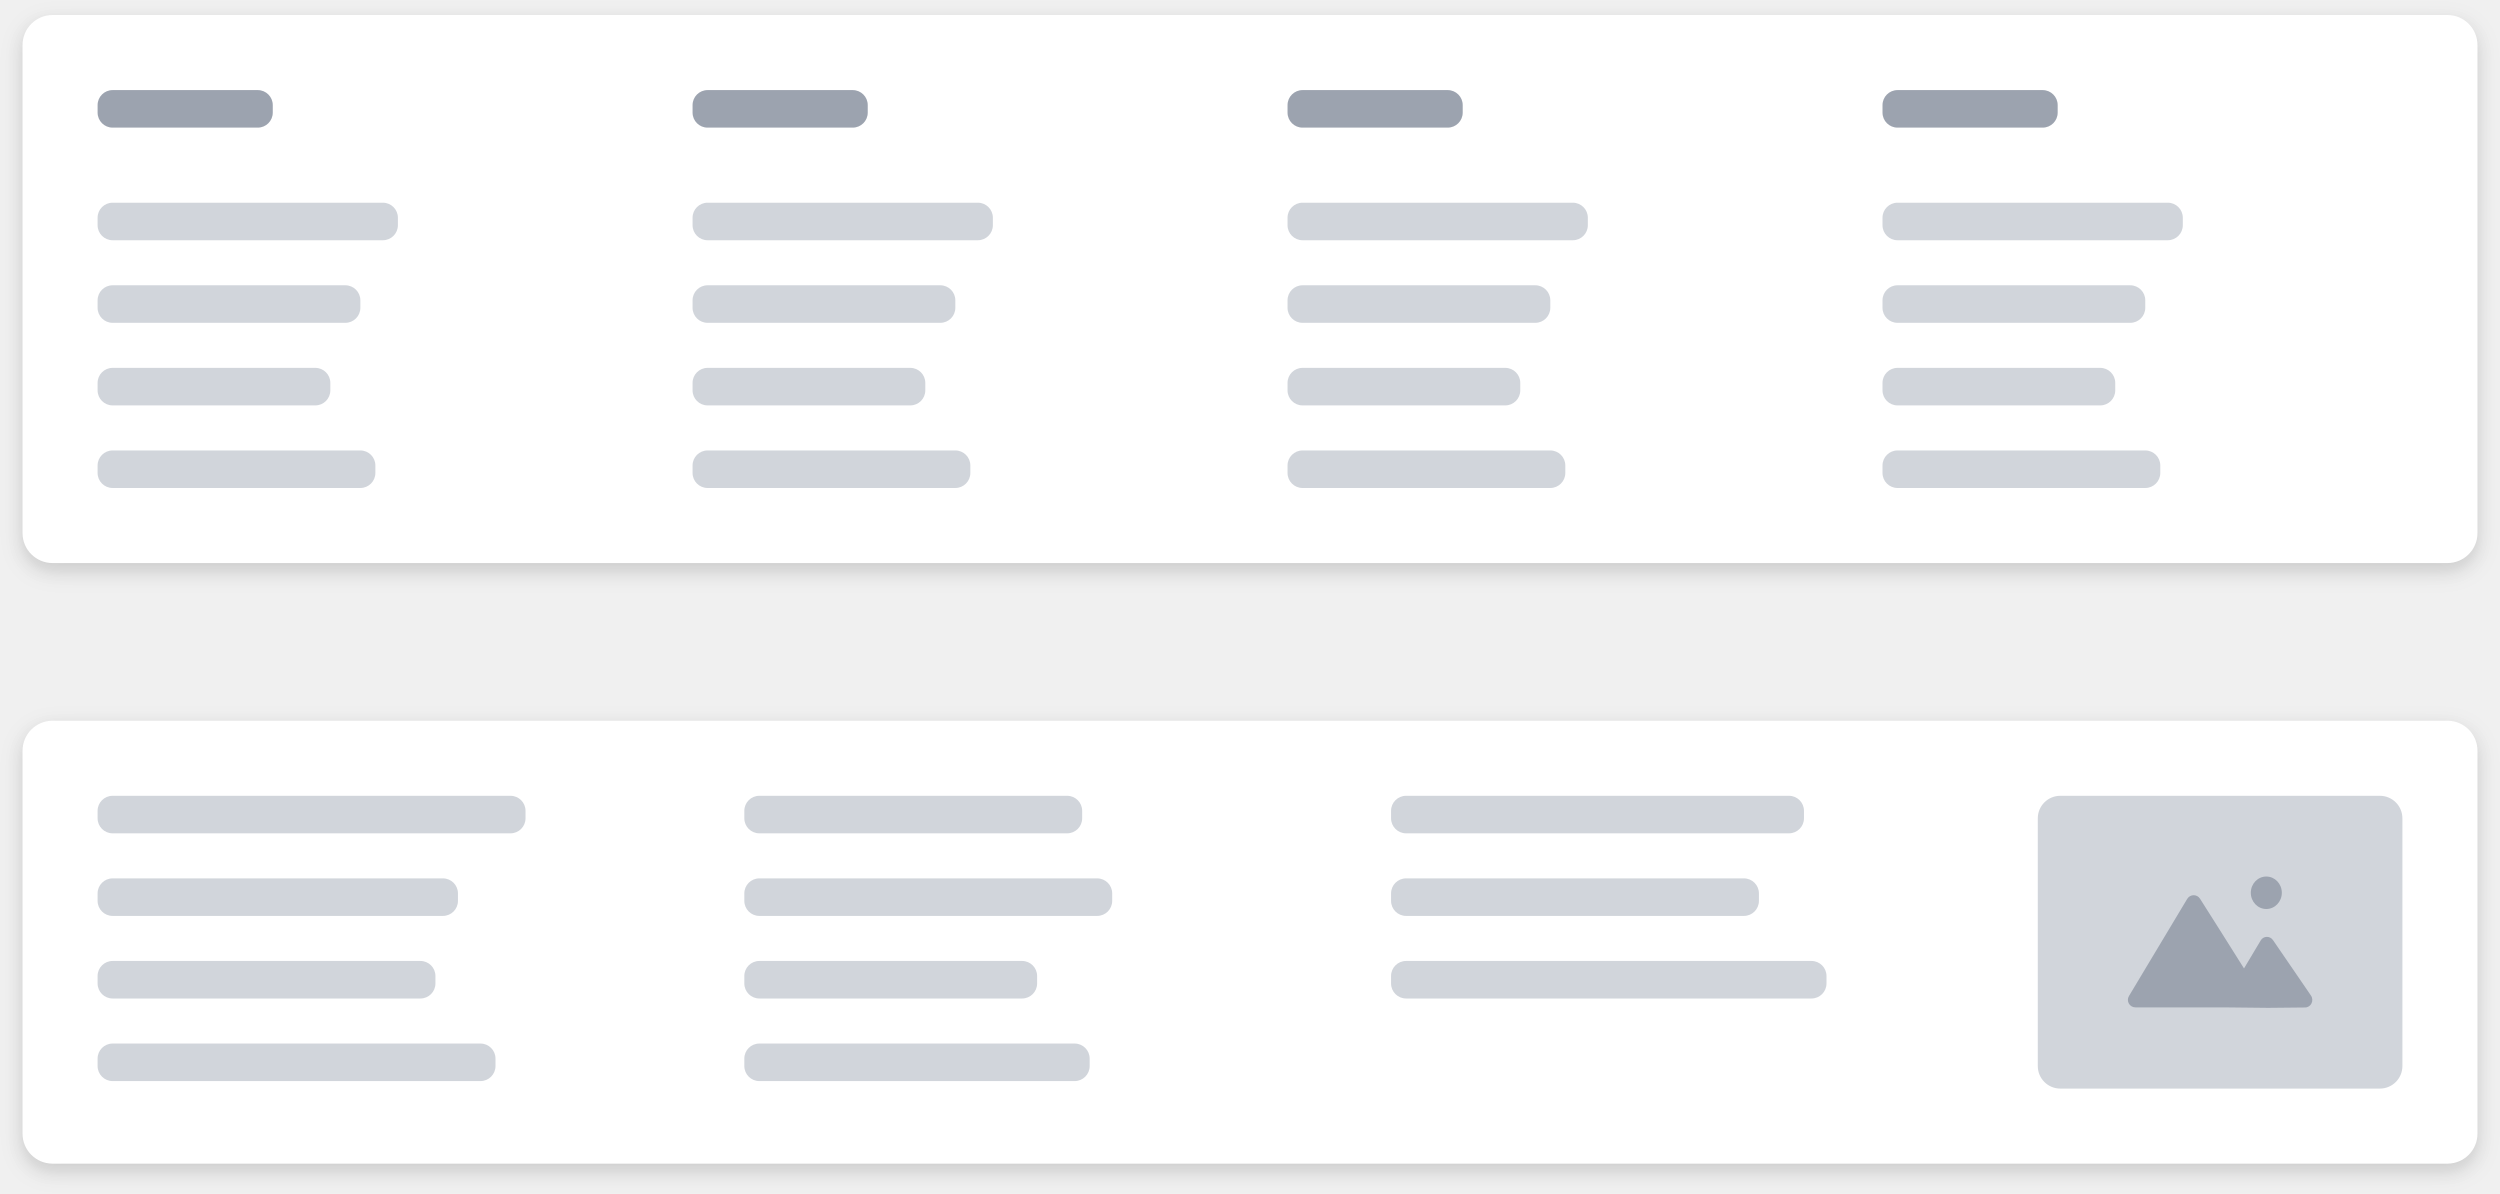
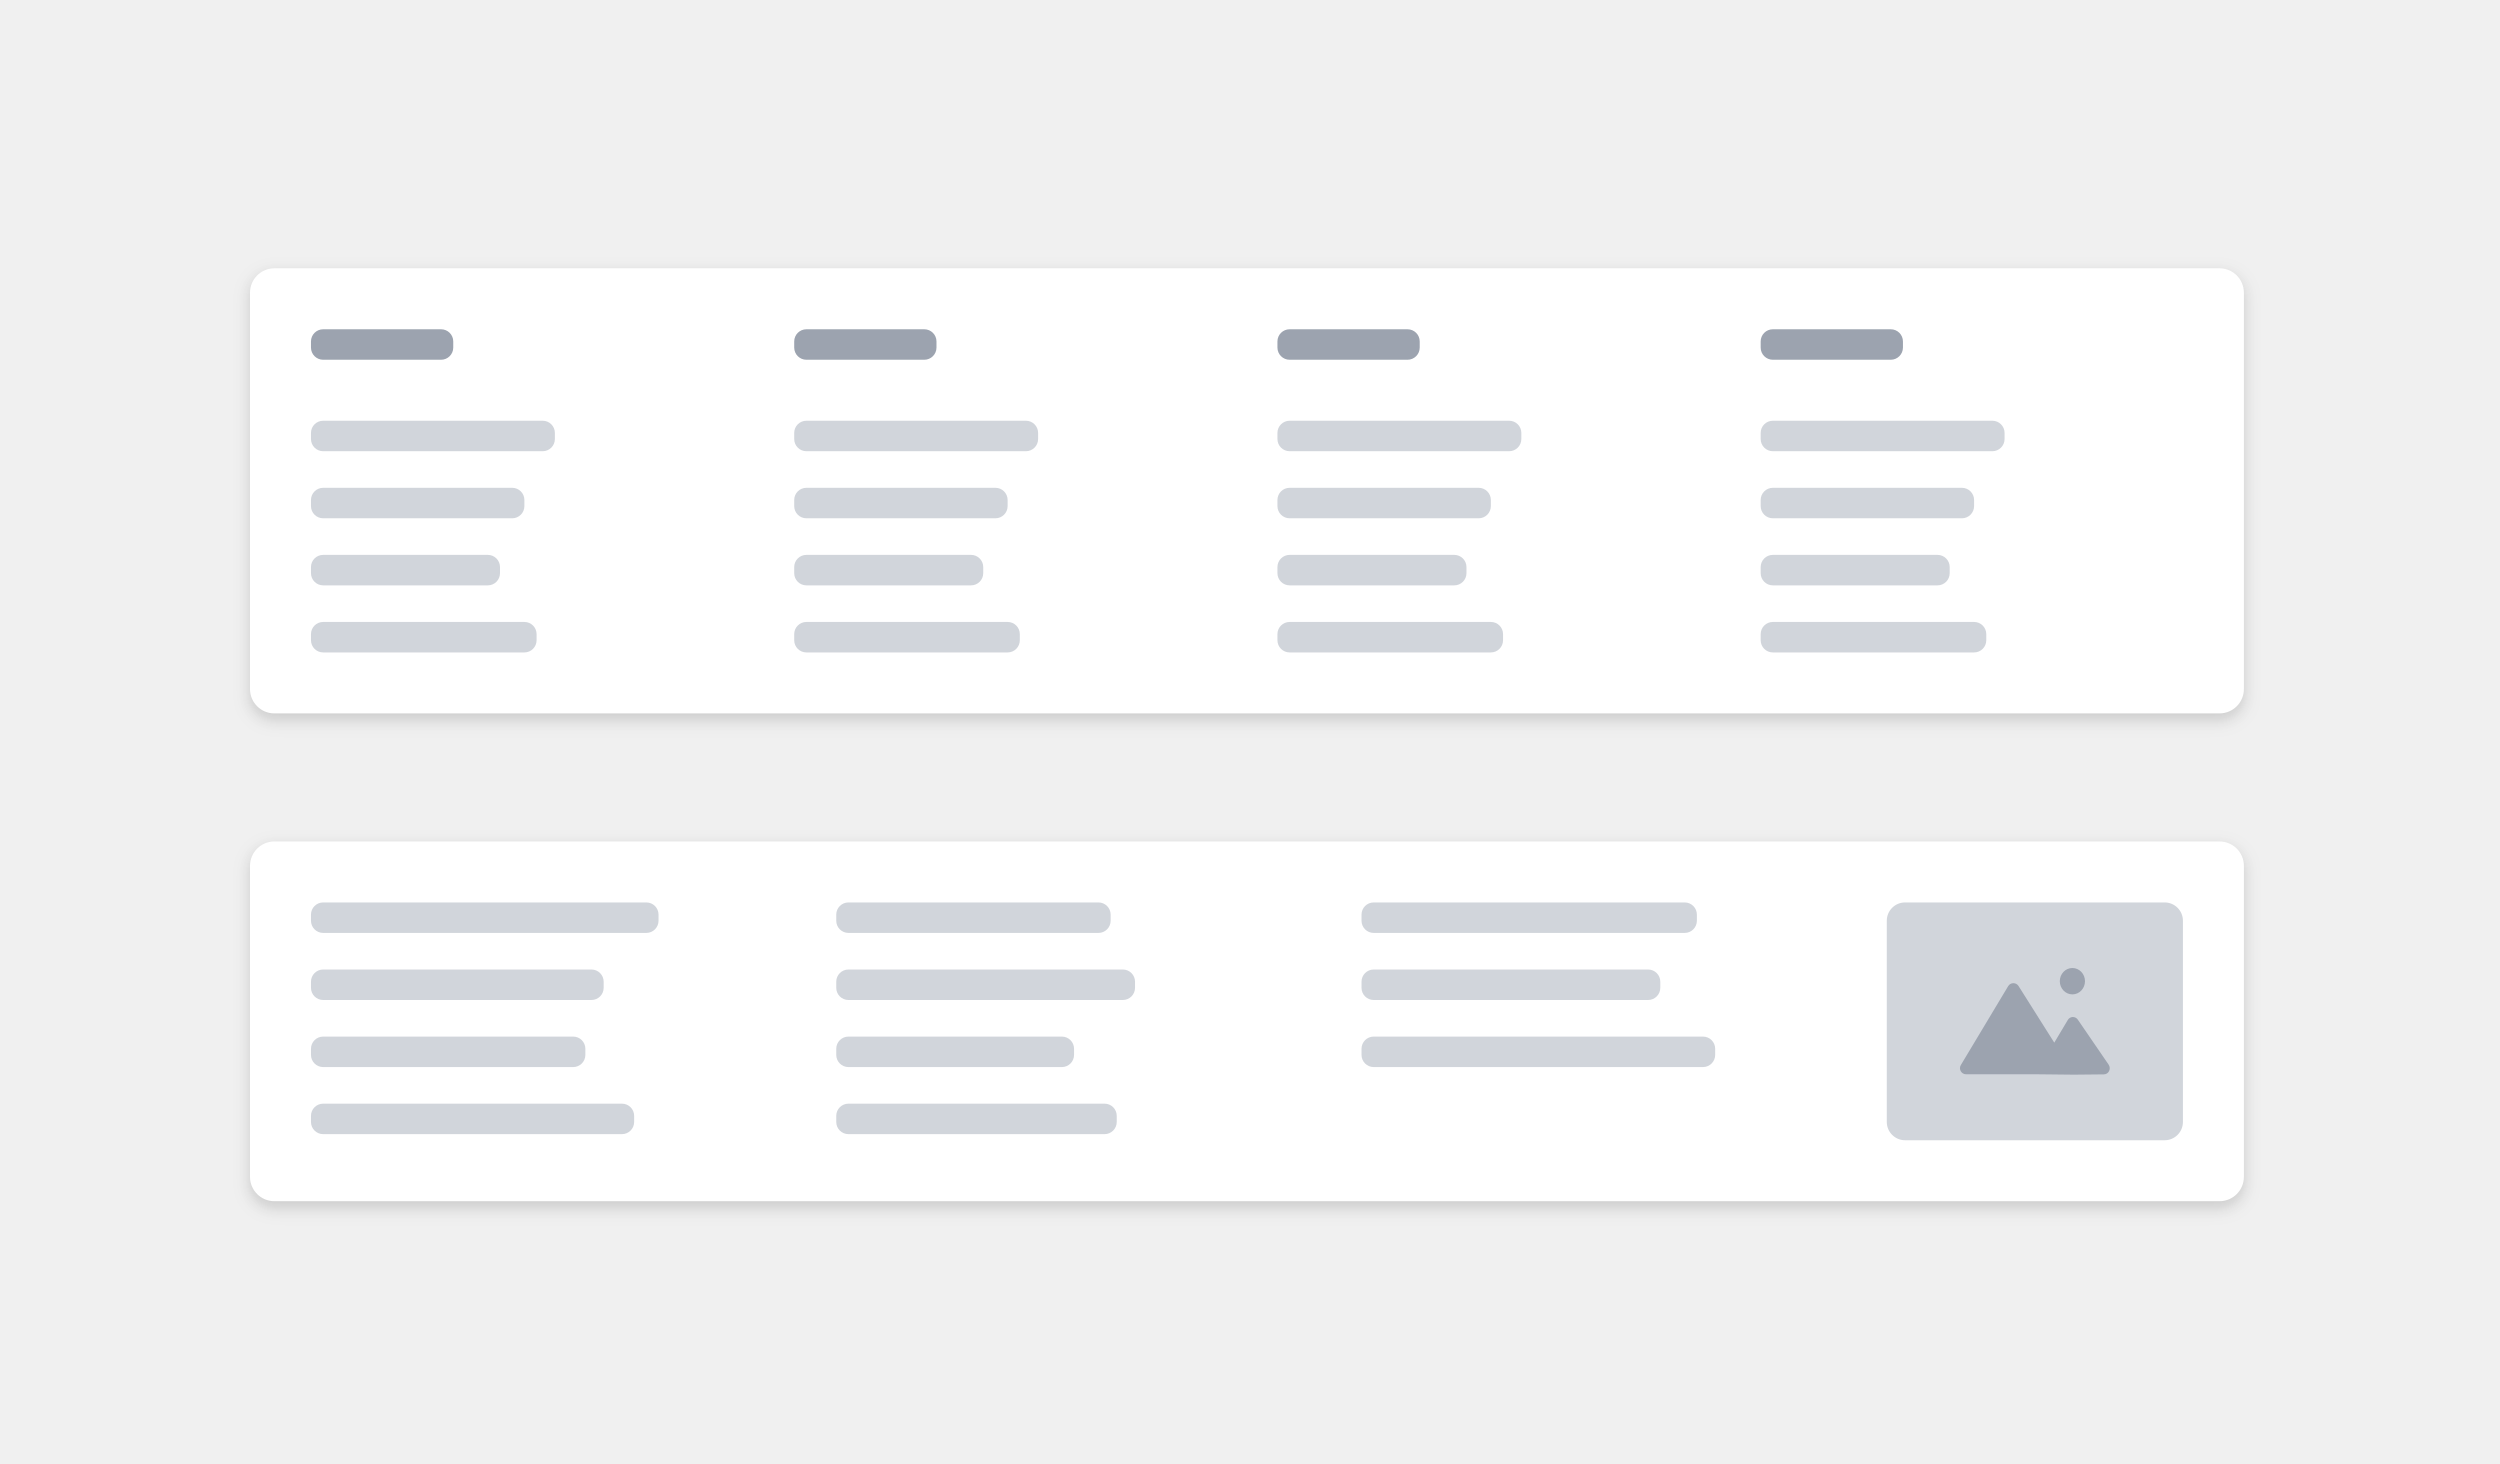
- <svg xmlns="http://www.w3.org/2000/svg" width="333" height="159" viewBox="0 0 333 159" fill="none">
-   <g filter="url(#filter0_dd_2987_4885)">
-     <rect x="3" y="2" width="327" height="73" rx="4" fill="white" />
-     <rect x="13" y="12" width="23.333" height="5" rx="2" fill="#9CA3AF" />
-     <rect x="13" y="27" width="40" height="5" rx="2" fill="#D1D5DB" />
-     <rect x="13" y="38" width="35" height="5" rx="2" fill="#D1D5DB" />
-     <rect x="13" y="49" width="31" height="5" rx="2" fill="#D1D5DB" />
-     <rect x="13" y="60" width="37" height="5" rx="2" fill="#D1D5DB" />
-     <rect x="92.25" y="12" width="23.333" height="5" rx="2" fill="#9CA3AF" />
-     <rect x="92.25" y="27" width="40" height="5" rx="2" fill="#D1D5DB" />
-     <rect x="92.25" y="38" width="35" height="5" rx="2" fill="#D1D5DB" />
-     <rect x="92.25" y="49" width="31" height="5" rx="2" fill="#D1D5DB" />
-     <rect x="92.25" y="60" width="37" height="5" rx="2" fill="#D1D5DB" />
-     <rect x="171.5" y="12" width="23.333" height="5" rx="2" fill="#9CA3AF" />
-     <rect x="171.5" y="27" width="40" height="5" rx="2" fill="#D1D5DB" />
-     <rect x="171.5" y="38" width="35" height="5" rx="2" fill="#D1D5DB" />
-     <rect x="171.5" y="49" width="31" height="5" rx="2" fill="#D1D5DB" />
-     <rect x="171.5" y="60" width="37" height="5" rx="2" fill="#D1D5DB" />
-     <rect x="250.75" y="12" width="23.333" height="5" rx="2" fill="#9CA3AF" />
-     <rect x="250.75" y="27" width="40" height="5" rx="2" fill="#D1D5DB" />
-     <rect x="250.75" y="38" width="35" height="5" rx="2" fill="#D1D5DB" />
-     <rect x="250.75" y="49" width="31" height="5" rx="2" fill="#D1D5DB" />
-     <rect x="250.75" y="60" width="37" height="5" rx="2" fill="#D1D5DB" />
+ <svg xmlns="http://www.w3.org/2000/svg" width="410" height="240" viewBox="0 0 410 240" fill="none">
+   <g filter="url(#filter0_dd_169_148815)">
+     <rect x="41" y="44" width="327" height="73" rx="4" fill="white" />
+     <rect x="51" y="54" width="23.333" height="5" rx="2" fill="#9CA3AF" />
+     <rect x="51" y="69" width="40" height="5" rx="2" fill="#D1D5DB" />
+     <rect x="51" y="80" width="35" height="5" rx="2" fill="#D1D5DB" />
+     <rect x="51" y="91" width="31" height="5" rx="2" fill="#D1D5DB" />
+     <rect x="51" y="102" width="37" height="5" rx="2" fill="#D1D5DB" />
+     <rect x="130.25" y="54" width="23.333" height="5" rx="2" fill="#9CA3AF" />
+     <rect x="130.25" y="69" width="40" height="5" rx="2" fill="#D1D5DB" />
+     <rect x="130.25" y="80" width="35" height="5" rx="2" fill="#D1D5DB" />
+     <rect x="130.25" y="91" width="31" height="5" rx="2" fill="#D1D5DB" />
+     <rect x="130.25" y="102" width="37" height="5" rx="2" fill="#D1D5DB" />
+     <rect x="209.5" y="54" width="23.333" height="5" rx="2" fill="#9CA3AF" />
+     <rect x="209.5" y="69" width="40" height="5" rx="2" fill="#D1D5DB" />
+     <rect x="209.5" y="80" width="35" height="5" rx="2" fill="#D1D5DB" />
+     <rect x="209.5" y="91" width="31" height="5" rx="2" fill="#D1D5DB" />
+     <rect x="209.5" y="102" width="37" height="5" rx="2" fill="#D1D5DB" />
+     <rect x="288.75" y="54" width="23.333" height="5" rx="2" fill="#9CA3AF" />
+     <rect x="288.75" y="69" width="40" height="5" rx="2" fill="#D1D5DB" />
+     <rect x="288.75" y="80" width="35" height="5" rx="2" fill="#D1D5DB" />
+     <rect x="288.75" y="91" width="31" height="5" rx="2" fill="#D1D5DB" />
+     <rect x="288.75" y="102" width="37" height="5" rx="2" fill="#D1D5DB" />
  </g>
-   <g filter="url(#filter1_dd_2987_4885)">
-     <rect x="3" y="96" width="327" height="59" rx="4" fill="white" />
-     <rect x="13" y="106" width="57" height="5" rx="2" fill="#D1D5DB" />
-     <rect x="13" y="117" width="48" height="5" rx="2" fill="#D1D5DB" />
-     <rect x="13" y="128" width="45" height="5" rx="2" fill="#D1D5DB" />
-     <rect x="13" y="139" width="53" height="5" rx="2" fill="#D1D5DB" />
-     <rect x="99.144" y="106" width="45" height="5" rx="2" fill="#D1D5DB" />
-     <rect x="99.144" y="117" width="49" height="5" rx="2" fill="#D1D5DB" />
-     <rect x="99.144" y="128" width="39" height="5" rx="2" fill="#D1D5DB" />
-     <rect x="99.144" y="139" width="46" height="5" rx="2" fill="#D1D5DB" />
-     <rect x="185.289" y="106" width="55" height="5" rx="2" fill="#D1D5DB" />
-     <rect x="185.289" y="117" width="49" height="5" rx="2" fill="#D1D5DB" />
-     <rect x="185.289" y="128" width="58" height="5" rx="2" fill="#D1D5DB" />
-     <rect x="271.434" y="106" width="48.566" height="39" rx="3" fill="#D1D5DB" />
-     <path fill-rule="evenodd" clip-rule="evenodd" d="M301.873 121.08C303.014 121.08 303.939 120.111 303.939 118.916C303.939 117.722 303.014 116.753 301.873 116.753C300.732 116.753 299.807 117.722 299.807 118.916C299.807 120.111 300.732 121.08 301.873 121.08ZM296.17 134.182H284.435C283.658 134.182 283.178 133.334 283.578 132.667L291.339 119.728C291.722 119.091 292.64 119.077 293.039 119.705C294.314 121.713 296.776 125.597 298.901 128.994L301.125 125.265C301.493 124.648 302.356 124.628 302.765 125.226L307.815 132.601C308.274 133.271 307.828 134.189 307.038 134.197L302.125 134.247L296.17 134.182Z" fill="#9CA3AF" />
+   <g filter="url(#filter1_dd_169_148815)">
+     <rect x="41" y="138" width="327" height="59" rx="4" fill="white" />
+     <rect x="51" y="148" width="57" height="5" rx="2" fill="#D1D5DB" />
+     <rect x="51" y="159" width="48" height="5" rx="2" fill="#D1D5DB" />
+     <rect x="51" y="170" width="45" height="5" rx="2" fill="#D1D5DB" />
+     <rect x="51" y="181" width="53" height="5" rx="2" fill="#D1D5DB" />
+     <rect x="137.145" y="148" width="45" height="5" rx="2" fill="#D1D5DB" />
+     <rect x="137.145" y="159" width="49" height="5" rx="2" fill="#D1D5DB" />
+     <rect x="137.145" y="170" width="39" height="5" rx="2" fill="#D1D5DB" />
+     <rect x="137.145" y="181" width="46" height="5" rx="2" fill="#D1D5DB" />
+     <rect x="223.289" y="148" width="55" height="5" rx="2" fill="#D1D5DB" />
+     <rect x="223.289" y="159" width="49" height="5" rx="2" fill="#D1D5DB" />
+     <rect x="223.289" y="170" width="58" height="5" rx="2" fill="#D1D5DB" />
+     <rect x="309.434" y="148" width="48.566" height="39" rx="3" fill="#D1D5DB" />
+     <path fill-rule="evenodd" clip-rule="evenodd" d="M339.873 163.08C341.014 163.08 341.939 162.111 341.939 160.916C341.939 159.722 341.014 158.753 339.873 158.753C338.732 158.753 337.807 159.722 337.807 160.916C337.807 162.111 338.732 163.08 339.873 163.08ZM334.17 176.182H322.435C321.658 176.182 321.178 175.334 321.578 174.667L329.339 161.728C329.722 161.091 330.64 161.077 331.039 161.705C332.314 163.713 334.776 167.597 336.901 170.994L339.125 167.265C339.493 166.648 340.355 166.628 340.765 167.226L345.815 174.601C346.274 175.271 345.827 176.189 345.038 176.197L340.125 176.247L334.17 176.182Z" fill="#9CA3AF" />
  </g>
  <defs>
-     <filter id="filter0_dd_2987_4885" x="0" y="0" width="333" height="79" filterUnits="userSpaceOnUse" color-interpolation-filters="sRGB">
+     <filter id="filter0_dd_169_148815" x="38" y="42" width="333" height="79" filterUnits="userSpaceOnUse" color-interpolation-filters="sRGB">
      <feFlood flood-opacity="0" result="BackgroundImageFix" />
      <feColorMatrix in="SourceAlpha" type="matrix" values="0 0 0 0 0 0 0 0 0 0 0 0 0 0 0 0 0 0 127 0" result="hardAlpha" />
      <feOffset dy="1" />
      <feGaussianBlur stdDeviation="1.5" />
      <feColorMatrix type="matrix" values="0 0 0 0 0 0 0 0 0 0 0 0 0 0 0 0 0 0 0.1 0" />
-       <feBlend mode="normal" in2="BackgroundImageFix" result="effect1_dropShadow_2987_4885" />
+       <feBlend mode="normal" in2="BackgroundImageFix" result="effect1_dropShadow_169_148815" />
      <feColorMatrix in="SourceAlpha" type="matrix" values="0 0 0 0 0 0 0 0 0 0 0 0 0 0 0 0 0 0 127 0" result="hardAlpha" />
      <feOffset dy="1" />
      <feGaussianBlur stdDeviation="1" />
      <feColorMatrix type="matrix" values="0 0 0 0 0 0 0 0 0 0 0 0 0 0 0 0 0 0 0.06 0" />
-       <feBlend mode="normal" in2="effect1_dropShadow_2987_4885" result="effect2_dropShadow_2987_4885" />
-       <feBlend mode="normal" in="SourceGraphic" in2="effect2_dropShadow_2987_4885" result="shape" />
+       <feBlend mode="normal" in2="effect1_dropShadow_169_148815" result="effect2_dropShadow_169_148815" />
+       <feBlend mode="normal" in="SourceGraphic" in2="effect2_dropShadow_169_148815" result="shape" />
    </filter>
-     <filter id="filter1_dd_2987_4885" x="0" y="94" width="333" height="65" filterUnits="userSpaceOnUse" color-interpolation-filters="sRGB">
+     <filter id="filter1_dd_169_148815" x="38" y="136" width="333" height="65" filterUnits="userSpaceOnUse" color-interpolation-filters="sRGB">
      <feFlood flood-opacity="0" result="BackgroundImageFix" />
      <feColorMatrix in="SourceAlpha" type="matrix" values="0 0 0 0 0 0 0 0 0 0 0 0 0 0 0 0 0 0 127 0" result="hardAlpha" />
      <feOffset dy="1" />
      <feGaussianBlur stdDeviation="1.5" />
      <feColorMatrix type="matrix" values="0 0 0 0 0 0 0 0 0 0 0 0 0 0 0 0 0 0 0.1 0" />
-       <feBlend mode="normal" in2="BackgroundImageFix" result="effect1_dropShadow_2987_4885" />
+       <feBlend mode="normal" in2="BackgroundImageFix" result="effect1_dropShadow_169_148815" />
      <feColorMatrix in="SourceAlpha" type="matrix" values="0 0 0 0 0 0 0 0 0 0 0 0 0 0 0 0 0 0 127 0" result="hardAlpha" />
      <feOffset dy="1" />
      <feGaussianBlur stdDeviation="1" />
      <feColorMatrix type="matrix" values="0 0 0 0 0 0 0 0 0 0 0 0 0 0 0 0 0 0 0.06 0" />
-       <feBlend mode="normal" in2="effect1_dropShadow_2987_4885" result="effect2_dropShadow_2987_4885" />
-       <feBlend mode="normal" in="SourceGraphic" in2="effect2_dropShadow_2987_4885" result="shape" />
+       <feBlend mode="normal" in2="effect1_dropShadow_169_148815" result="effect2_dropShadow_169_148815" />
+       <feBlend mode="normal" in="SourceGraphic" in2="effect2_dropShadow_169_148815" result="shape" />
    </filter>
  </defs>
</svg>
